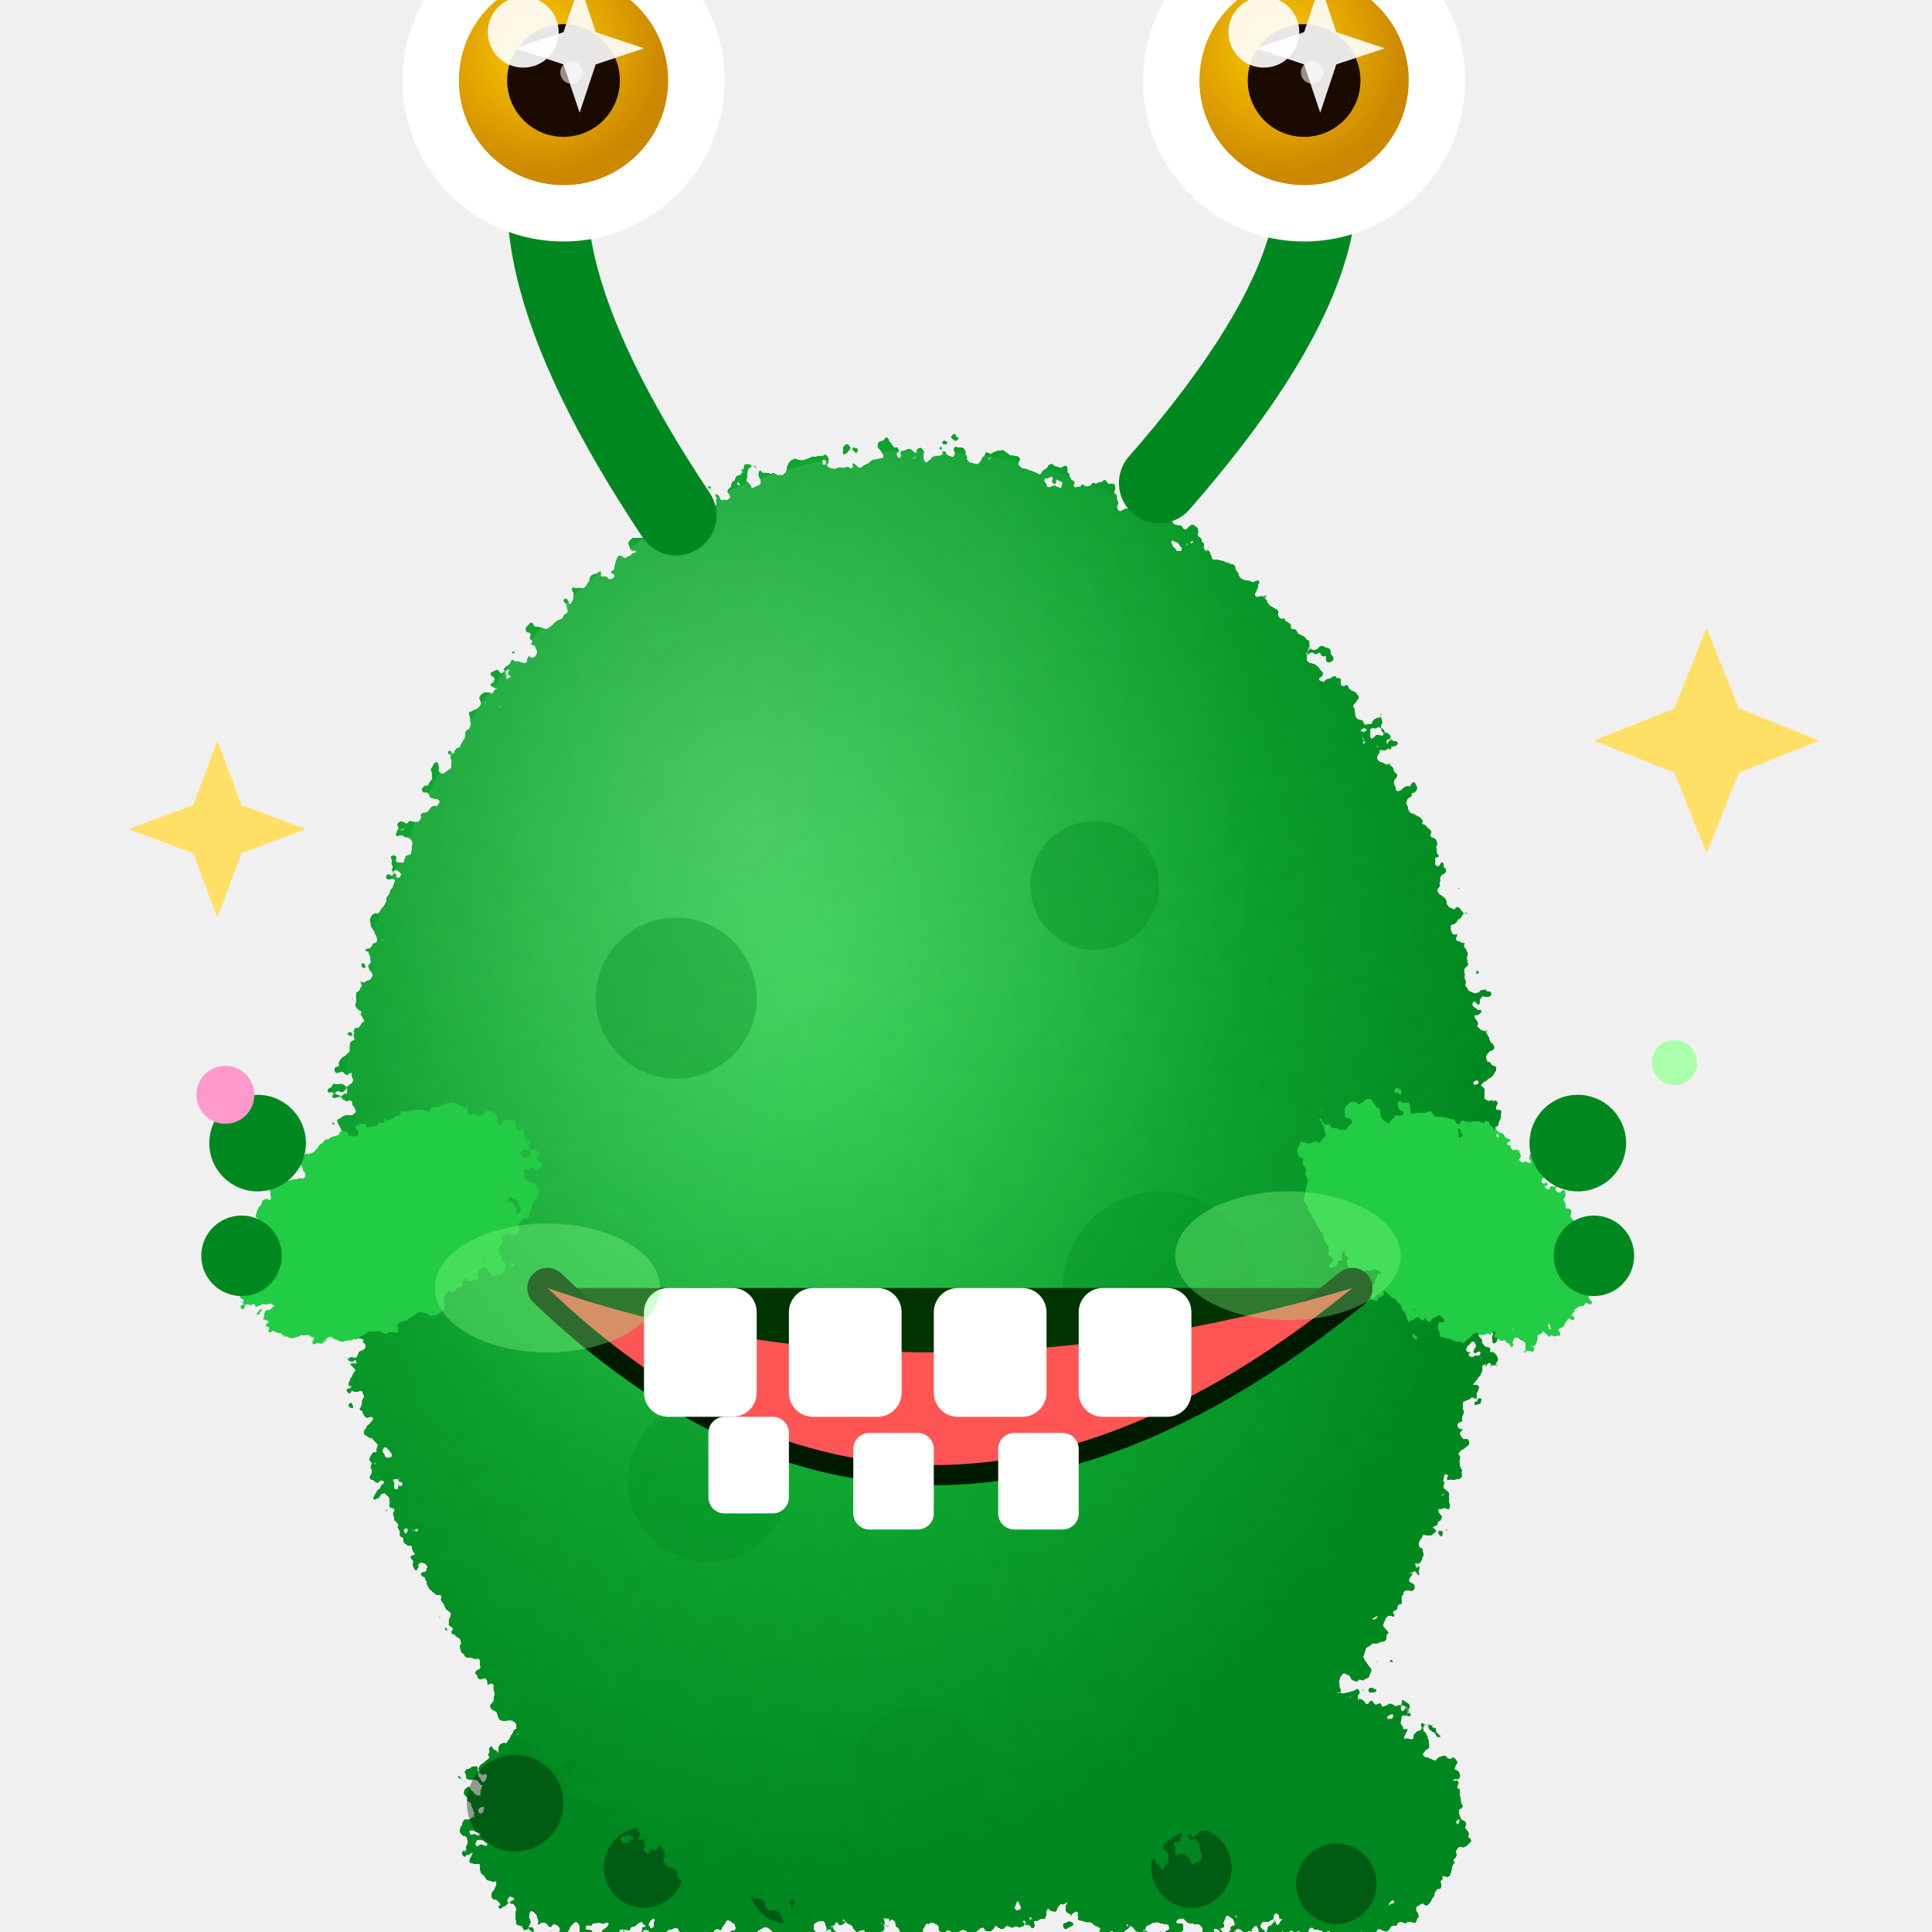
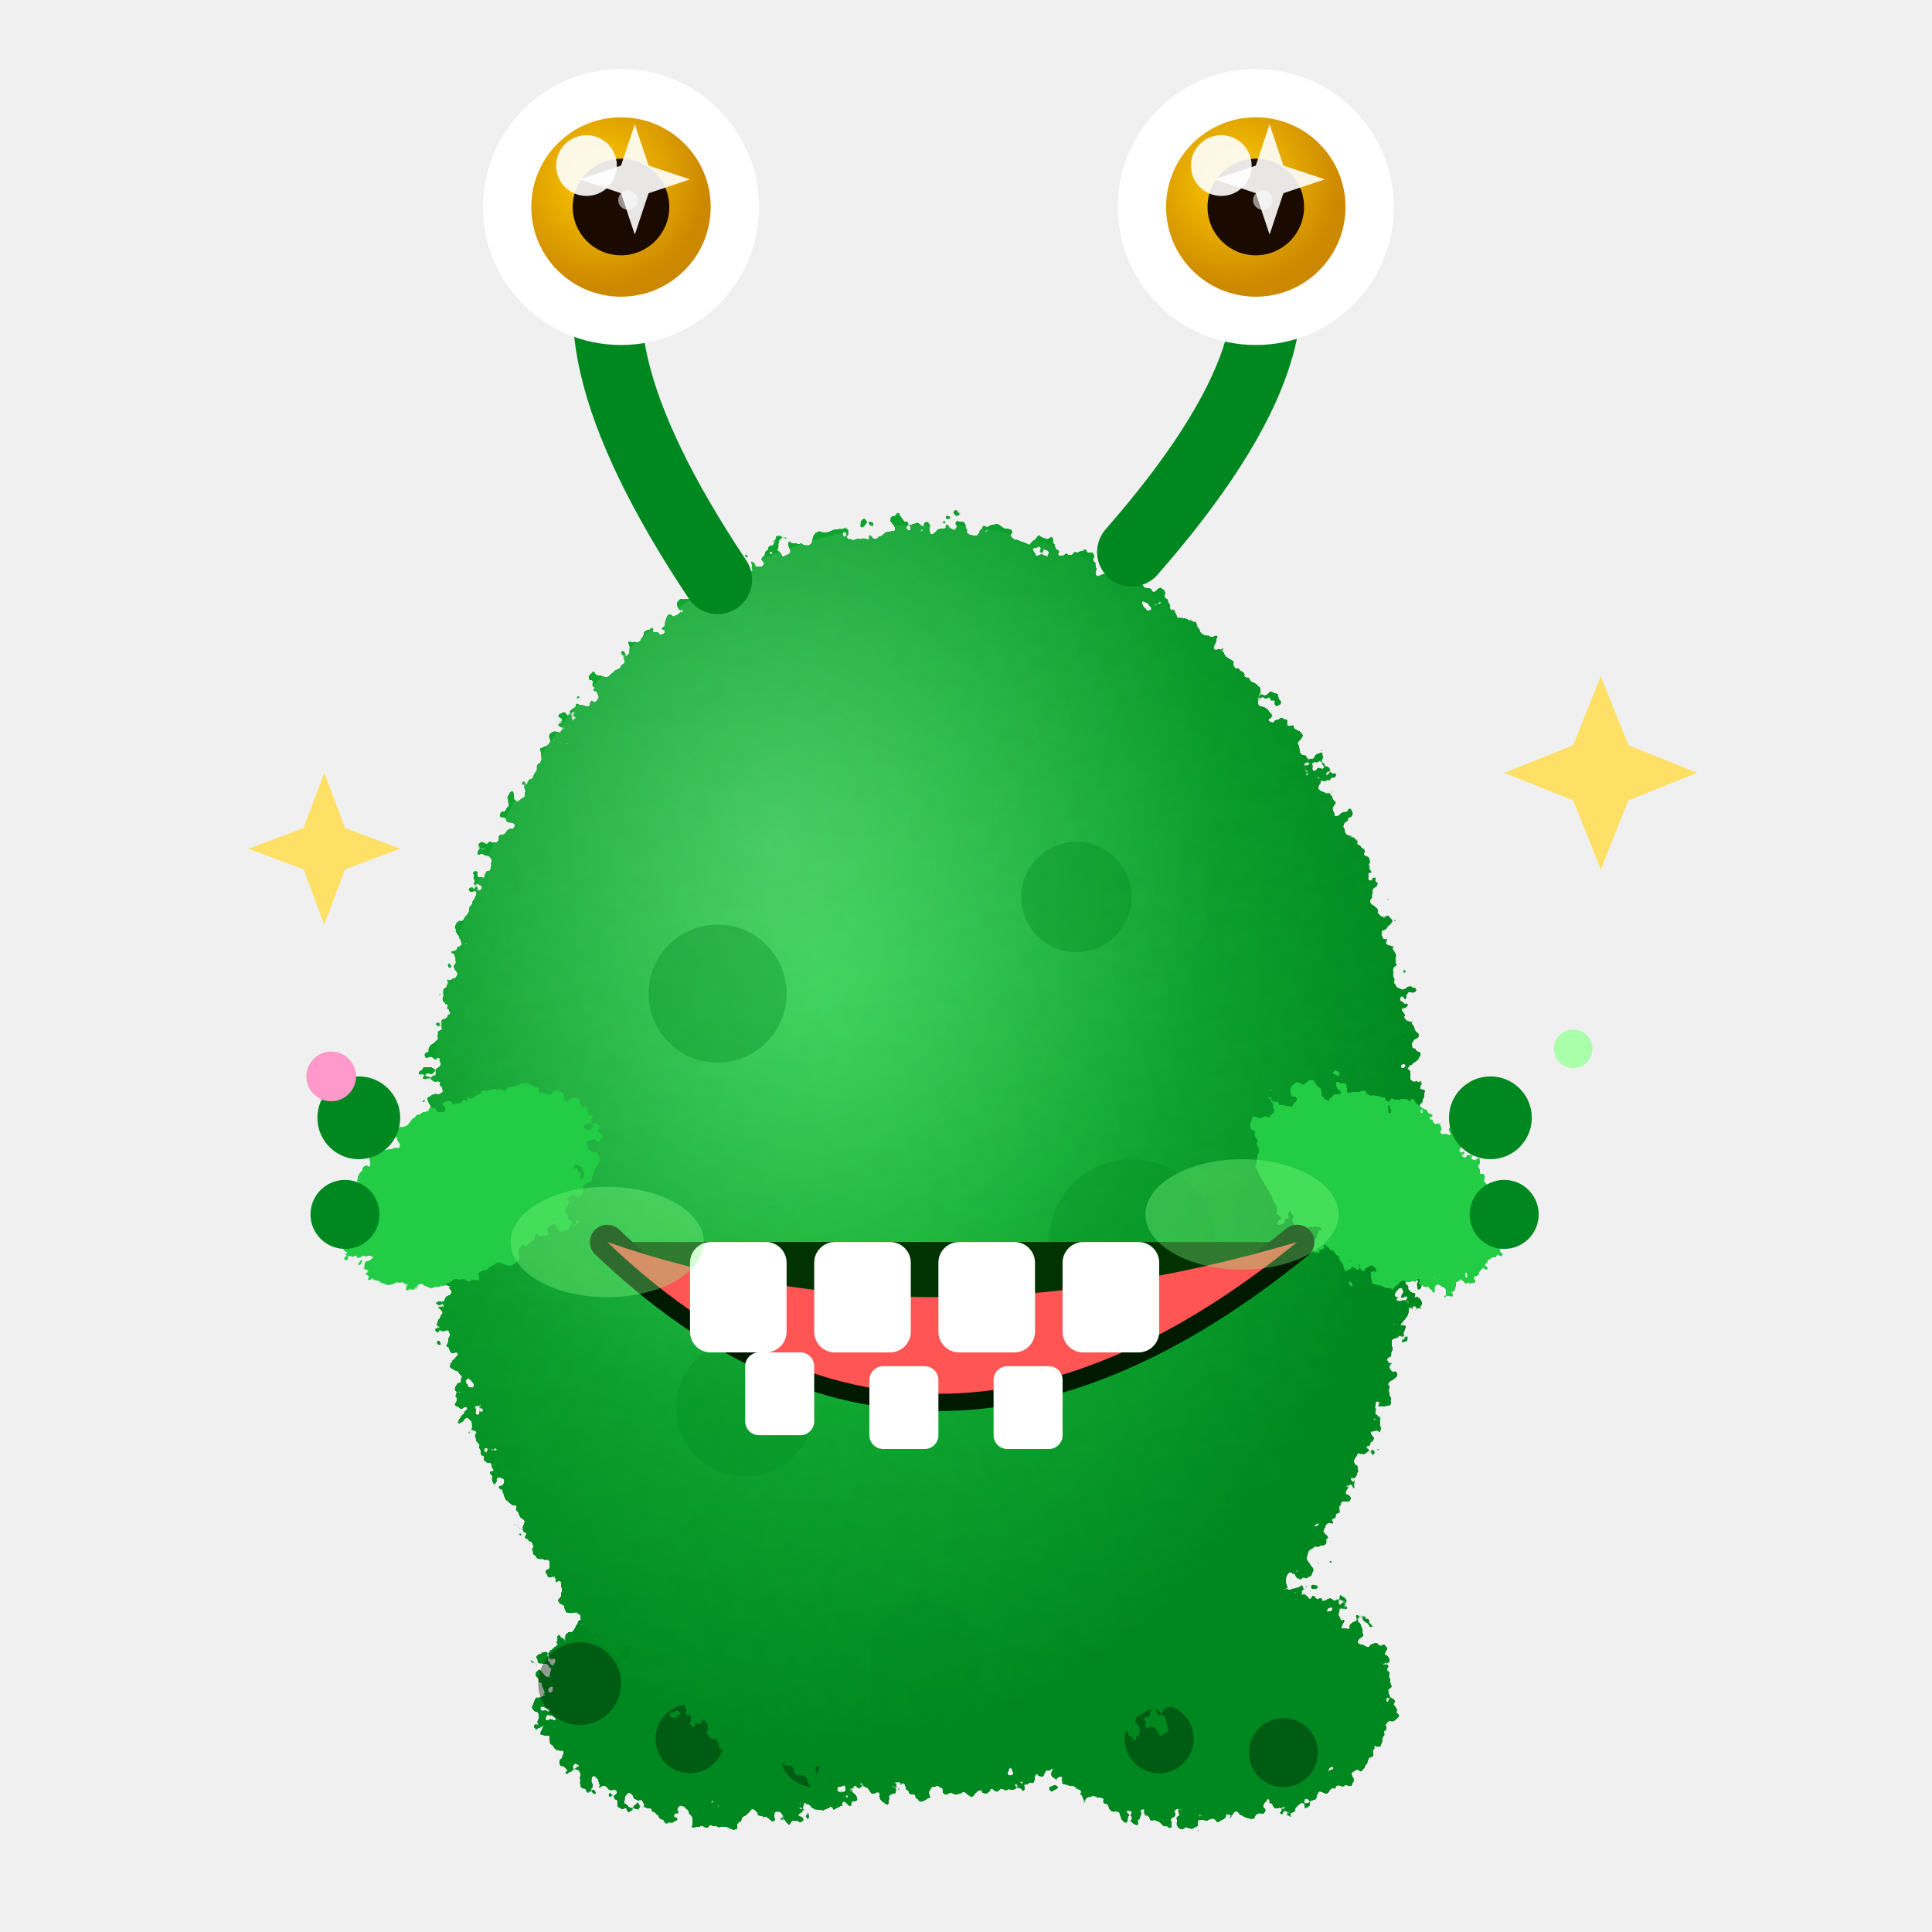
- <svg xmlns="http://www.w3.org/2000/svg" viewBox="0 0 120 120" width="120" height="120">
+ <svg xmlns="http://www.w3.org/2000/svg" viewBox="-10 -10 140 140" width="140" height="140">
  <defs>
    <filter id="fuzz" x="-10%" y="-10%" width="120%" height="120%">
      <feTurbulence type="fractalNoise" baseFrequency="0.75" numOctaves="3" seed="42" result="noise" />
      <feDisplacementMap in="SourceGraphic" in2="noise" scale="3.5" xChannelSelector="R" yChannelSelector="G" />
    </filter>
    <radialGradient id="body-grad" cx="40%" cy="36%" r="60%">
      <stop offset="0%" stop-color="#22cc44" />
      <stop offset="100%" stop-color="#008820" />
    </radialGradient>
    <radialGradient id="iris" cx="38%" cy="35%" r="60%">
      <stop offset="0%" stop-color="#ffcc00" />
      <stop offset="100%" stop-color="#cc8800" />
    </radialGradient>
    <radialGradient id="sheen" cx="35%" cy="25%" r="45%">
      <stop offset="0%" stop-color="white" stop-opacity="0.2" />
      <stop offset="100%" stop-color="white" stop-opacity="0" />
    </radialGradient>
  </defs>
  <ellipse cx="43" cy="113" rx="14" ry="9" fill="#008820" filter="url(#fuzz)" />
  <ellipse cx="77" cy="113" rx="14" ry="9" fill="#008820" filter="url(#fuzz)" />
  <circle cx="32" cy="112" r="3" fill="#001a00" opacity="0.4" />
  <circle cx="40" cy="116" r="2.5" fill="#001a00" opacity="0.4" />
  <circle cx="49" cy="117" r="2.5" fill="#001a00" opacity="0.4" />
  <circle cx="66" cy="112" r="3" fill="#001a00" opacity="0.4" />
  <circle cx="74" cy="116" r="2.5" fill="#001a00" opacity="0.4" />
  <circle cx="83" cy="117" r="2.5" fill="#001a00" opacity="0.4" />
  <ellipse cx="57" cy="74" rx="36" ry="46" fill="url(#body-grad)" filter="url(#fuzz)" />
  <ellipse cx="57" cy="74" rx="36" ry="46" fill="url(#sheen)" />
  <circle cx="42" cy="62" r="5" fill="#008820" opacity="0.35" />
  <circle cx="68" cy="55" r="4" fill="#008820" opacity="0.35" />
  <circle cx="72" cy="80" r="6" fill="#008820" opacity="0.3" />
  <circle cx="44" cy="92" r="5" fill="#008820" opacity="0.3" />
  <circle cx="57" cy="110" r="4" fill="#008820" opacity="0.25" />
  <ellipse cx="24" cy="76" rx="10" ry="6" fill="#22cc44" transform="rotate(-30 24 76)" filter="url(#fuzz)" />
  <ellipse cx="90" cy="76" rx="10" ry="6" fill="#22cc44" transform="rotate(30 90 76)" filter="url(#fuzz)" />
  <circle cx="16" cy="71" r="3" fill="#008820" />
  <circle cx="15" cy="78" r="2.5" fill="#008820" />
  <circle cx="98" cy="71" r="3" fill="#008820" />
  <circle cx="99" cy="78" r="2.5" fill="#008820" />
  <path d="M 42 32 Q 30 14 36 6" fill="none" stroke="#008820" stroke-width="5" stroke-linecap="round" />
  <path d="M 72 30 Q 86 14 80 6" fill="none" stroke="#008820" stroke-width="5" stroke-linecap="round" />
  <circle cx="35" cy="5" r="10" fill="white" />
  <circle cx="35" cy="5" r="6.5" fill="url(#iris)" />
  <circle cx="35" cy="5" r="3.5" fill="#1a0a00" />
  <circle cx="32.5" cy="2" r="2.2" fill="white" opacity="0.9" />
  <circle cx="35.5" cy="4.5" r="0.7" fill="white" opacity="0.55" />
  <circle cx="81" cy="5" r="10" fill="white" />
  <circle cx="81" cy="5" r="6.5" fill="url(#iris)" />
  <circle cx="81" cy="5" r="3.5" fill="#1a0a00" />
  <circle cx="78.5" cy="2" r="2.2" fill="white" opacity="0.9" />
  <circle cx="81.5" cy="4.5" r="0.7" fill="white" opacity="0.55" />
  <path d="M 35 2 l1 -3 l1 3 l3 1 l-3 1 l-1 3 l-1 -3 l-3 -1 Z" fill="white" opacity="0.9" />
  <path d="M 81 2 l1 -3 l1 3 l3 1 l-3 1 l-1 3 l-1 -3 l-3 -1 Z" fill="white" opacity="0.9" />
  <path d="M 12 50 l1.5 -4 l1.5 4 l4 1.5 l-4 1.5 l-1.5 4 l-1.5 -4 l-4 -1.5 Z" fill="#ffe066" />
  <path d="M 104 44 l2 -5 l2 5 l5 2 l-5 2 l-2 5 l-2 -5 l-5 -2 Z" fill="#ffe066" />
  <circle cx="14" cy="68" r="1.8" fill="#ff99cc" />
  <circle cx="104" cy="66" r="1.4" fill="#aaffaa" />
  <path d="M 34 80 Q 57 102 84 80" fill="#003300" stroke="#001a00" stroke-width="2.5" stroke-linecap="round" />
  <path d="M 34 80 Q 57 102 84 80 Q 57 88 34 80 Z" fill="#ff5555" />
  <rect x="40" y="80" width="7" height="8" rx="1.5" fill="white" />
  <rect x="49" y="80" width="7" height="8" rx="1.5" fill="white" />
  <rect x="58" y="80" width="7" height="8" rx="1.5" fill="white" />
  <rect x="67" y="80" width="7" height="8" rx="1.5" fill="white" />
  <rect x="44" y="88" width="5" height="6" rx="1" fill="white" />
  <rect x="53" y="89" width="5" height="6" rx="1" fill="white" />
  <rect x="62" y="89" width="5" height="6" rx="1" fill="white" />
  <ellipse cx="34" cy="80" rx="7" ry="4" fill="#88ff88" opacity="0.35" />
  <ellipse cx="80" cy="78" rx="7" ry="4" fill="#88ff88" opacity="0.35" />
</svg>
